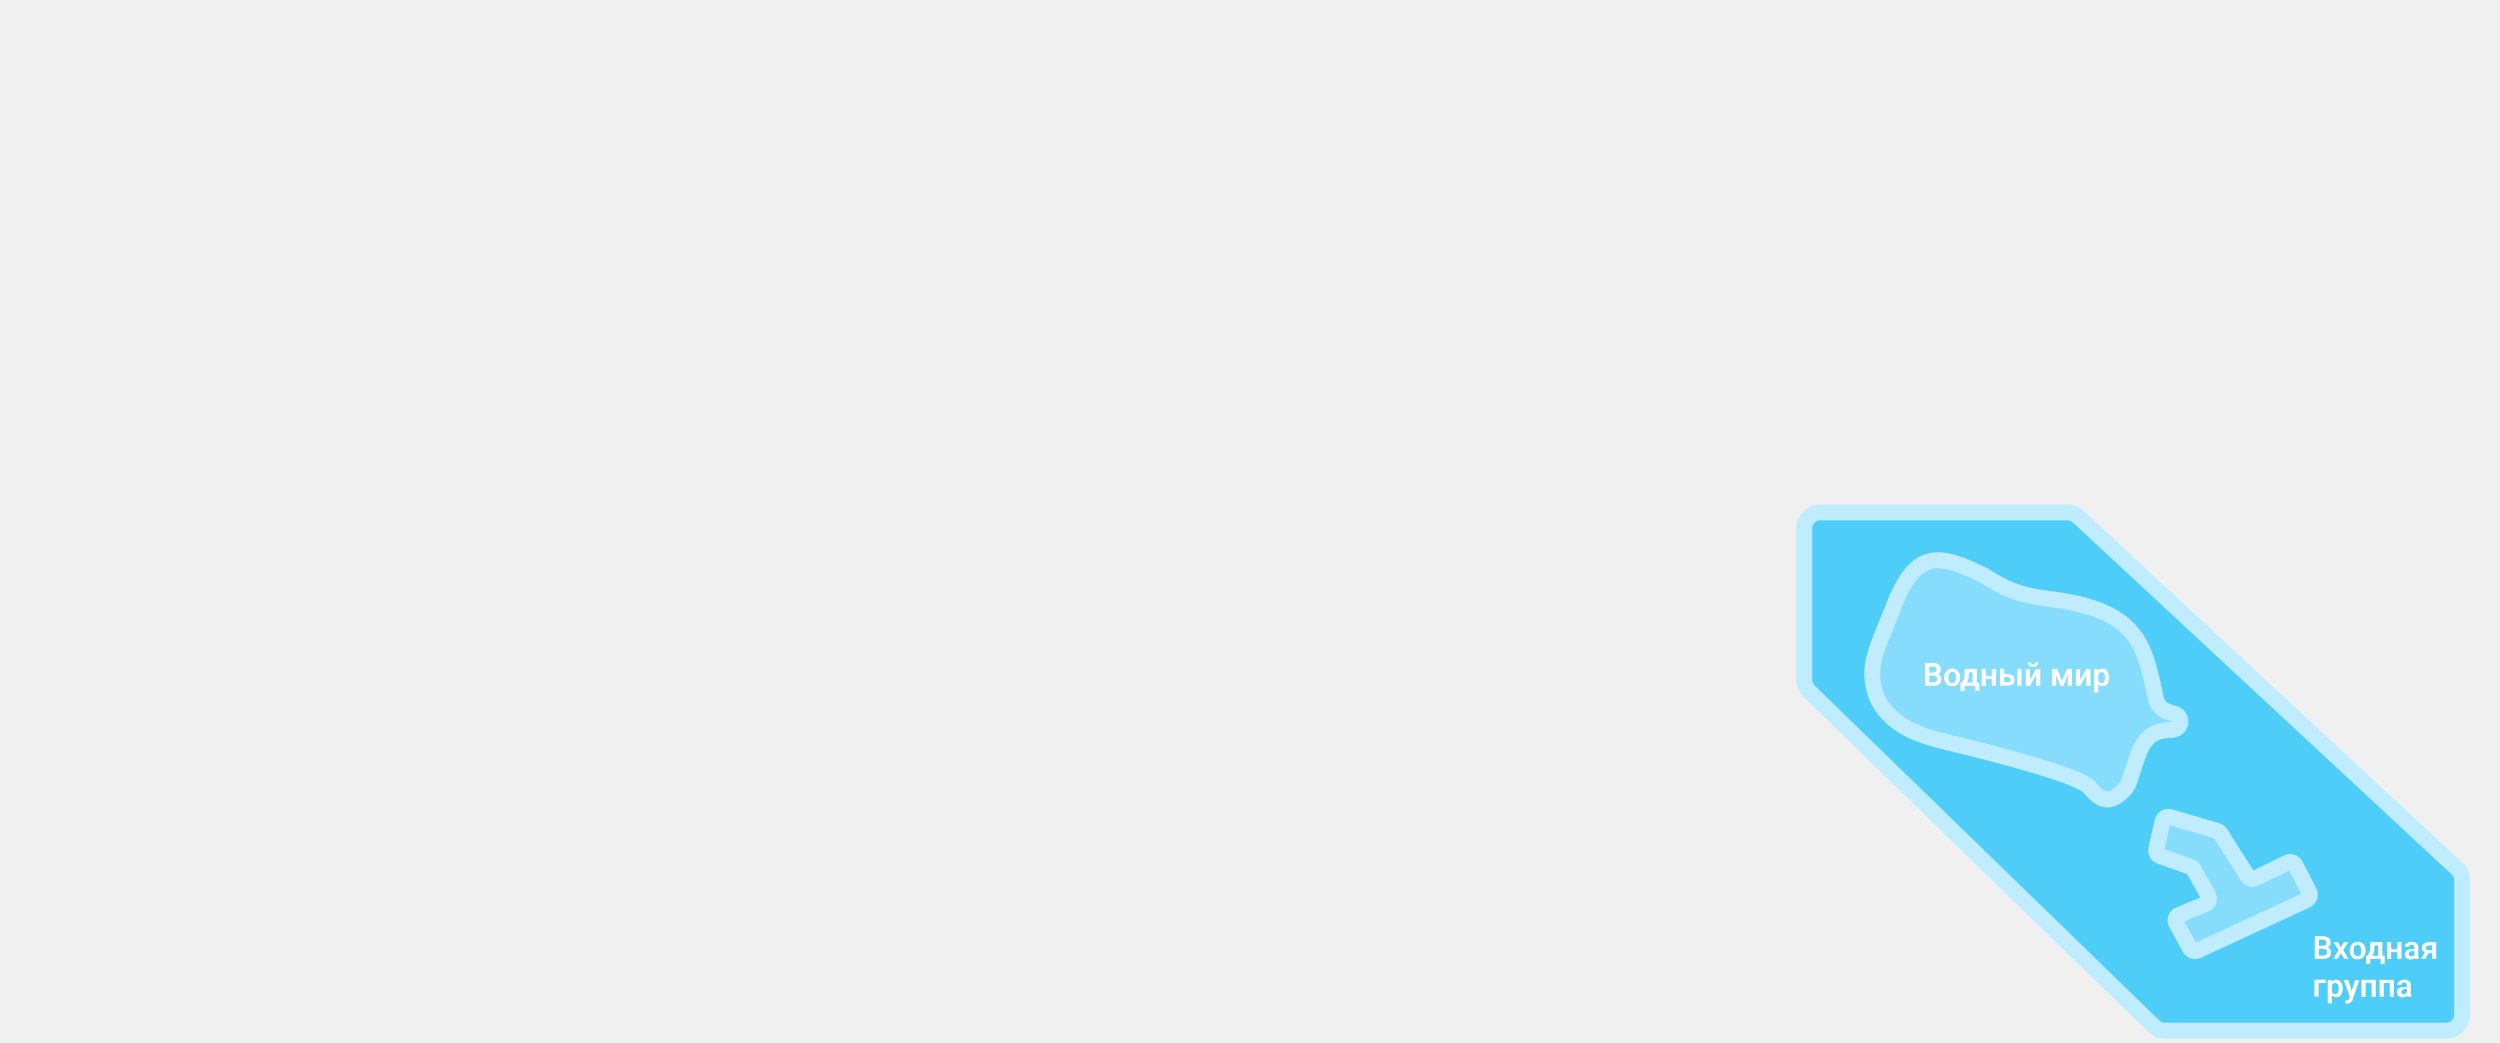
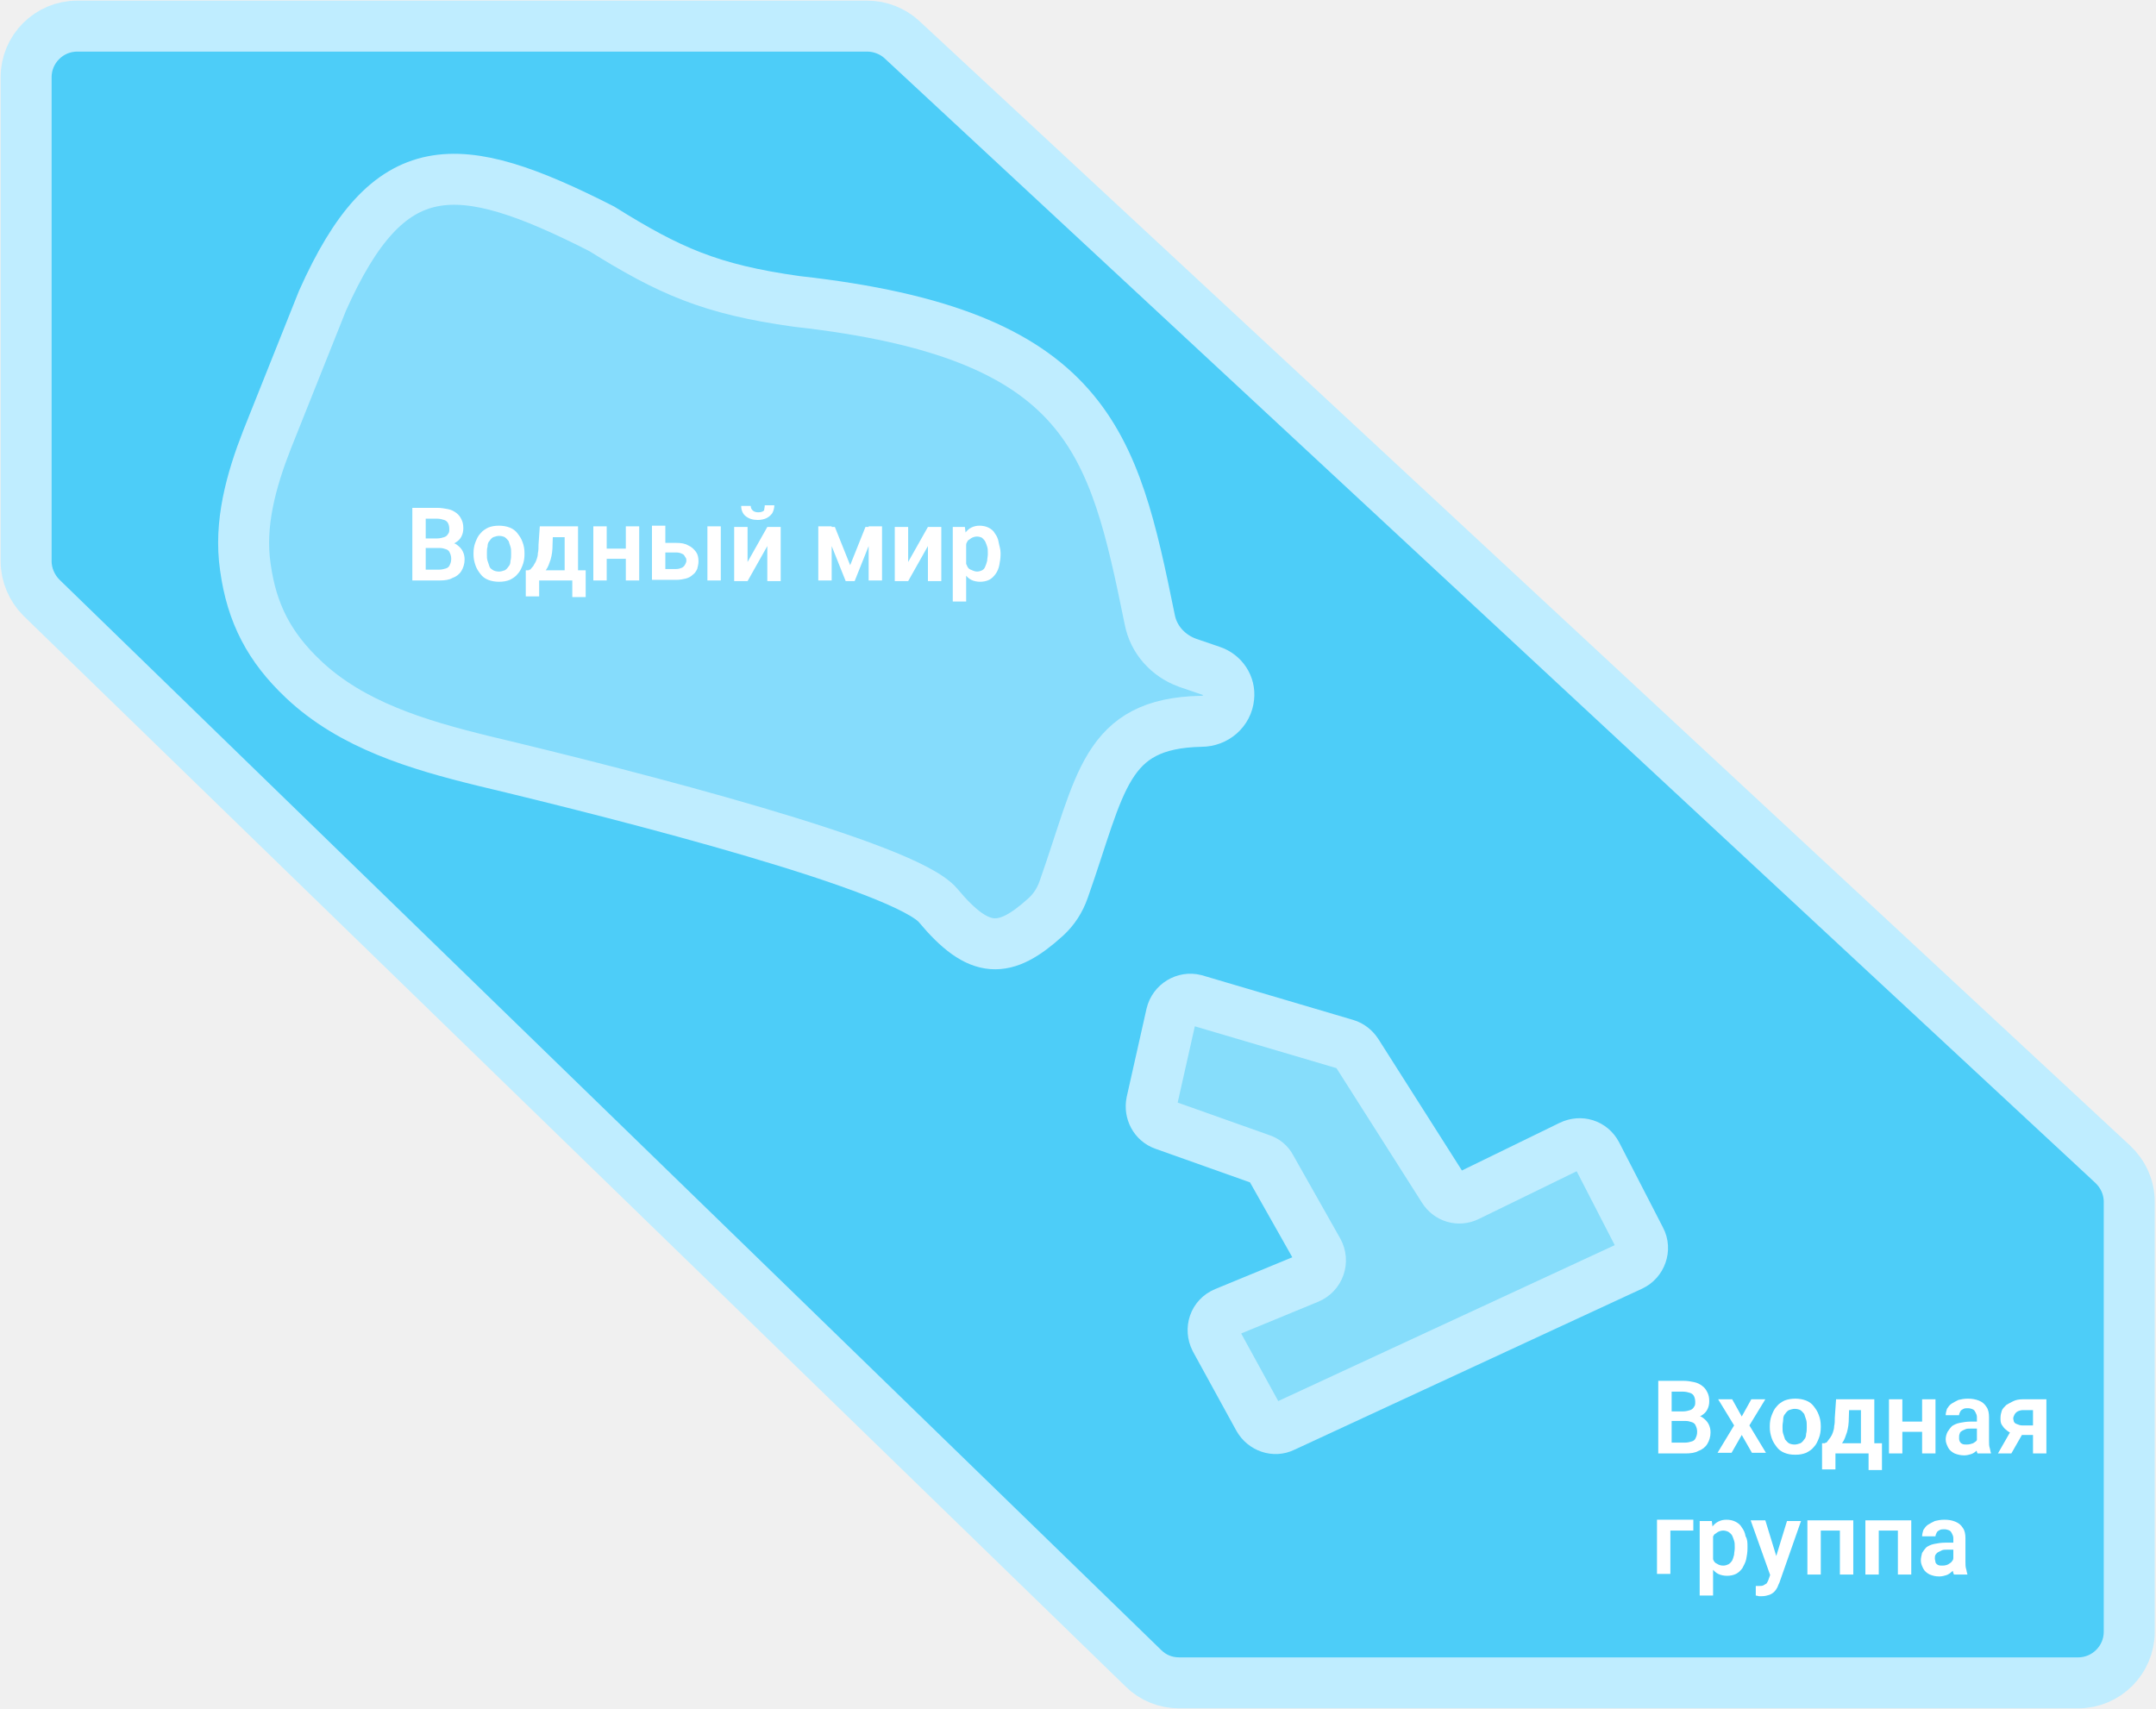
- <svg xmlns="http://www.w3.org/2000/svg" version="1.1" id="Слой_1" x="0px" y="0px" viewBox="0 0 1254 523" style="enable-background:new 0 0 1254 523;" xml:space="preserve">
+ <svg xmlns="http://www.w3.org/2000/svg" version="1.1" id="Слой_1" x="0px" y="0px" viewBox="0 0 338.3 268.2" style="enable-background:new 0 0 338.3 268.2;" xml:space="preserve">
  <style type="text/css">
	.st0{fill:#4DCDF8;stroke:#BFEDFF;stroke-width:8;}
	.st1{fill:#BFEDFF;fill-opacity:0.5;stroke:#BFEDFF;stroke-width:8;}
	.st2{fill:#FFFFFF;}
	.st3{fill:#86DDFB;stroke:#BFEDFF;stroke-width:8;}
</style>
  <g>
-     <path class="st0" d="M913,257h124c2,0,4,0.8,5.4,2.1l190,176.5c1.6,1.5,2.6,3.6,2.6,5.9V509c0,4.4-3.6,8-8,8h-141.1   c-2.1,0-4.1-0.8-5.6-2.3l-172.9-168c-1.5-1.5-2.4-3.6-2.4-5.7v-76C905,260.6,908.6,257,913,257z" />
-     <path class="st1" d="M951.5,300.1l-8.7,21.8c-2.5,6.4-4.4,13.2-3.4,20c1,7.3,3.8,12.6,9.1,17.6c7.6,7.2,18,10.3,28.2,12.8   c23.5,5.6,66.3,16.6,71.4,22.7c6.5,7.8,10.5,7.6,16.9,1.8c1.3-1.2,2.2-2.6,2.8-4.3c5.9-16.7,6.4-26.1,21.6-26.4   c2.2,0,4.1-1.6,4.3-3.8c0.2-1.8-0.9-3.5-2.7-4.1l-3.8-1.3c-3-1.1-5.3-3.6-5.9-6.8c-5.7-27.9-9.5-44.8-55.4-49.9   c-13.6-1.9-20-4.8-30.6-11.4C972.5,277.2,961.9,276.8,951.5,300.1z" />
-     <path class="st2" d="M969.9,338.9H967v-1.5h2.5c0.4,0,0.8-0.1,1.1-0.2s0.5-0.3,0.6-0.5c0.2-0.2,0.2-0.5,0.2-0.8   c0-0.4-0.1-0.7-0.2-0.9c-0.1-0.2-0.3-0.4-0.6-0.5s-0.7-0.2-1.1-0.2h-1.8v9.7h-2.1v-11.4h3.9c0.6,0,1.2,0.1,1.7,0.2s0.9,0.3,1.3,0.6   s0.6,0.6,0.8,1s0.3,0.8,0.3,1.4c0,0.5-0.1,0.9-0.3,1.3s-0.5,0.7-1,1c-0.4,0.2-1,0.4-1.7,0.4L969.9,338.9z M969.8,344h-3.4l0.9-1.7   h2.5c0.4,0,0.8-0.1,1.1-0.2s0.5-0.3,0.6-0.6c0.1-0.2,0.2-0.5,0.2-0.9s-0.1-0.7-0.2-0.9c-0.1-0.3-0.3-0.5-0.6-0.6s-0.6-0.2-1-0.2   h-2.2v-1.5h2.8l0.5,0.6c0.7,0,1.2,0.1,1.6,0.4c0.4,0.3,0.7,0.6,0.9,1s0.3,0.8,0.3,1.3c0,0.7-0.2,1.3-0.5,1.8s-0.8,0.9-1.4,1.1   C971.4,343.9,970.7,344,969.8,344z M975.2,339.9v-0.2c0-0.6,0.1-1.2,0.3-1.7s0.4-1,0.8-1.4c0.3-0.4,0.8-0.7,1.2-0.9   c0.5-0.2,1-0.3,1.7-0.3c0.6,0,1.2,0.1,1.7,0.3c0.5,0.2,0.9,0.5,1.2,0.9s0.6,0.8,0.8,1.4c0.2,0.5,0.3,1.1,0.3,1.7v0.2   c0,0.6-0.1,1.2-0.3,1.7s-0.4,1-0.8,1.4c-0.3,0.4-0.8,0.7-1.2,0.9c-0.5,0.2-1,0.3-1.7,0.3c-0.6,0-1.2-0.1-1.7-0.3   c-0.5-0.2-0.9-0.5-1.2-0.9s-0.6-0.8-0.8-1.4S975.2,340.5,975.2,339.9z M977.3,339.7v0.2c0,0.4,0,0.7,0.1,1s0.2,0.6,0.3,0.9   s0.3,0.4,0.6,0.6c0.2,0.1,0.5,0.2,0.9,0.2c0.3,0,0.6-0.1,0.9-0.2c0.2-0.1,0.4-0.3,0.6-0.6c0.2-0.2,0.3-0.5,0.3-0.9   c0.1-0.3,0.1-0.7,0.1-1v-0.2c0-0.4,0-0.7-0.1-1s-0.2-0.6-0.3-0.9c-0.2-0.2-0.3-0.4-0.6-0.6c-0.2-0.1-0.5-0.2-0.9-0.2   c-0.3,0-0.6,0.1-0.9,0.2c-0.2,0.1-0.4,0.3-0.6,0.6c-0.2,0.2-0.3,0.5-0.3,0.9C977.3,339,977.3,339.3,977.3,339.7z M985.6,335.5h2.1   l-0.1,2.9c0,0.9-0.1,1.6-0.3,2.3c-0.2,0.6-0.4,1.2-0.7,1.6s-0.6,0.8-1,1c-0.4,0.3-0.8,0.5-1.2,0.6h-0.5v-1.6h0.2   c0.2-0.3,0.5-0.5,0.6-0.8c0.2-0.3,0.3-0.5,0.4-0.8s0.2-0.6,0.2-1c0.1-0.4,0.1-0.8,0.1-1.3L985.6,335.5z M986.1,335.5h5.5v8.5h-2.1   v-6.8h-3.4V335.5z M983.4,342.4h9.4v4.2h-2.1V344h-5.2v2.5h-2.1L983.4,342.4z M999.8,339v1.6h-4.3V339H999.8z M996.1,335.5v8.5H994   v-8.5H996.1z M1001.2,335.5v8.5h-2.1v-8.5H1001.2z M1004.5,338.1h2.5c0.8,0,1.4,0.1,1.9,0.4c0.5,0.2,0.9,0.6,1.2,1s0.4,0.9,0.4,1.5   c0,0.4-0.1,0.8-0.2,1.2c-0.2,0.4-0.4,0.7-0.7,0.9c-0.3,0.3-0.7,0.5-1.1,0.6c-0.4,0.1-0.9,0.2-1.5,0.2h-3.8v-8.5h2.1v6.8h1.7   c0.4,0,0.6-0.1,0.9-0.2c0.2-0.1,0.4-0.3,0.5-0.5s0.2-0.4,0.2-0.6s0-0.4-0.2-0.6c-0.1-0.2-0.2-0.4-0.5-0.5c-0.2-0.1-0.5-0.2-0.9-0.2   h-2.5L1004.5,338.1L1004.5,338.1z M1014,335.5v8.5h-2.1v-8.5H1014z M1018.2,341.1l3.1-5.5h2.1v8.5h-2.1v-5.5l-3.1,5.5h-2.1v-8.5   h2.1V341.1z M1020.9,332.2h1.5c0,0.4-0.1,0.8-0.3,1.2c-0.2,0.3-0.5,0.6-0.9,0.8c-0.4,0.2-0.9,0.3-1.4,0.3c-0.8,0-1.4-0.2-1.9-0.6   s-0.7-1-0.7-1.6h1.5c0,0.3,0.1,0.5,0.3,0.7s0.5,0.3,0.9,0.3s0.7-0.1,0.9-0.3C1020.8,332.8,1020.9,332.5,1020.9,332.2z    M1034.3,341.6l2.4-6h1.7l-3.4,8.5h-1.4l-3.4-8.5h1.7L1034.3,341.6z M1031.4,335.5v8.5h-2.1v-8.5H1031.4z M1037.2,344v-8.5h2.1v8.5   H1037.2z M1043.4,341.1l3.1-5.5h2.1v8.5h-2.1v-5.5l-3.1,5.5h-2.1v-8.5h2.1V341.1z M1052.5,337.2v10.1h-2.1v-11.7h1.9L1052.5,337.2z    M1057.9,339.7v0.2c0,0.6-0.1,1.2-0.2,1.7s-0.3,1-0.6,1.4c-0.3,0.4-0.6,0.7-1,0.9c-0.4,0.2-0.9,0.3-1.4,0.3s-1-0.1-1.4-0.3   c-0.4-0.2-0.7-0.5-1-0.9s-0.5-0.8-0.6-1.3c-0.2-0.5-0.3-1-0.4-1.6v-0.5c0.1-0.6,0.2-1.2,0.4-1.7c0.2-0.5,0.4-1,0.6-1.3   c0.3-0.4,0.6-0.7,1-0.9s0.8-0.3,1.3-0.3s1,0.1,1.4,0.3c0.4,0.2,0.8,0.5,1,0.9c0.3,0.4,0.5,0.8,0.6,1.4S1057.9,339,1057.9,339.7z    M1055.9,339.9v-0.2c0-0.4,0-0.7-0.1-1s-0.2-0.6-0.3-0.8c-0.1-0.2-0.3-0.4-0.5-0.6c-0.2-0.1-0.5-0.2-0.8-0.2s-0.6,0.1-0.8,0.2   c-0.2,0.1-0.4,0.3-0.6,0.4c-0.1,0.2-0.3,0.4-0.3,0.7c-0.1,0.3-0.1,0.5-0.2,0.9v1.3c0.1,0.4,0.1,0.7,0.3,1c0.1,0.3,0.3,0.6,0.6,0.7   s0.6,0.3,1,0.3c0.3,0,0.6-0.1,0.8-0.2c0.2-0.1,0.4-0.3,0.5-0.6c0.1-0.2,0.2-0.5,0.3-0.9C1055.8,340.6,1055.9,340.2,1055.9,339.9z" />
-     <path class="st3" d="M1084.7,412.1l-3.1,13.8c-0.3,1.5,0.5,3,1.9,3.5l15.2,5.4c0.7,0.2,1.3,0.7,1.6,1.3l7.4,13.1   c0.9,1.6,0.2,3.6-1.5,4.3l-13.1,5.4c-1.7,0.7-2.3,2.6-1.5,4.2l6.8,12.4c0.8,1.4,2.5,2,3.9,1.3l54.6-25.3c1.5-0.7,2.2-2.6,1.4-4.1   l-6.9-13.4c-0.8-1.5-2.5-2-4-1.3l-16.2,7.9c-1.4,0.7-3,0.2-3.8-1.1l-13.6-21.4c-0.4-0.6-1-1.1-1.7-1.3l-23.7-7   C1086.8,409.4,1085.1,410.4,1084.7,412.1z" />
-     <path class="st2" d="M1165.4,475.9h-2.9v-1.5h2.5c0.4,0,0.8-0.1,1.1-0.2c0.3-0.1,0.5-0.3,0.6-0.5c0.2-0.2,0.2-0.5,0.2-0.8   c0-0.4-0.1-0.7-0.2-0.9c-0.1-0.2-0.3-0.4-0.6-0.5c-0.3-0.1-0.7-0.2-1.1-0.2h-1.8v9.7h-2.1v-11.4h3.9c0.7,0,1.2,0.1,1.7,0.2   s0.9,0.3,1.3,0.6c0.4,0.3,0.6,0.6,0.8,1c0.2,0.4,0.3,0.8,0.3,1.4c0,0.5-0.1,0.9-0.3,1.3c-0.2,0.4-0.5,0.7-1,1   c-0.4,0.2-1,0.4-1.7,0.4L1165.4,475.9z M1165.3,481h-3.4l0.9-1.7h2.5c0.4,0,0.8-0.1,1.1-0.2c0.3-0.1,0.5-0.3,0.6-0.6   c0.1-0.2,0.2-0.5,0.2-0.9s-0.1-0.7-0.2-0.9c-0.1-0.3-0.3-0.5-0.6-0.6c-0.3-0.1-0.6-0.2-1-0.2h-2.2v-1.5h2.8l0.5,0.6   c0.7,0,1.2,0.1,1.6,0.4s0.7,0.6,0.9,1c0.2,0.4,0.3,0.8,0.3,1.3c0,0.7-0.2,1.3-0.5,1.8s-0.8,0.9-1.4,1.1   C1166.9,480.9,1166.2,481,1165.3,481z M1172.7,472.5l1.5,2.7l1.5-2.7h2.2l-2.5,4.1l2.6,4.3h-2.2l-1.6-2.8l-1.6,2.8h-2.2l2.6-4.3   l-2.5-4.1H1172.7z M1178.6,476.9v-0.2c0-0.6,0.1-1.2,0.3-1.7c0.2-0.5,0.4-1,0.8-1.4c0.3-0.4,0.8-0.7,1.2-0.9   c0.5-0.2,1.1-0.3,1.7-0.3s1.2,0.1,1.7,0.3c0.5,0.2,0.9,0.5,1.2,0.9c0.3,0.4,0.6,0.8,0.8,1.4c0.2,0.5,0.3,1.1,0.3,1.7v0.2   c0,0.6-0.1,1.2-0.3,1.7c-0.2,0.5-0.4,1-0.8,1.4c-0.3,0.4-0.8,0.7-1.2,0.9c-0.5,0.2-1,0.3-1.7,0.3s-1.2-0.1-1.7-0.3   c-0.5-0.2-0.9-0.5-1.2-0.9c-0.3-0.4-0.6-0.8-0.8-1.4S1178.6,477.5,1178.6,476.9z M1180.6,476.7v0.2c0,0.4,0,0.7,0.1,1   s0.2,0.6,0.3,0.9c0.2,0.2,0.3,0.4,0.6,0.6c0.2,0.1,0.5,0.2,0.9,0.2c0.3,0,0.6-0.1,0.9-0.2c0.2-0.1,0.4-0.3,0.6-0.6   c0.2-0.2,0.3-0.5,0.3-0.9c0.1-0.3,0.1-0.7,0.1-1v-0.2c0-0.4,0-0.7-0.1-1s-0.2-0.6-0.3-0.9c-0.2-0.2-0.3-0.4-0.6-0.6   c-0.2-0.1-0.5-0.2-0.9-0.2c-0.3,0-0.6,0.1-0.9,0.2c-0.2,0.1-0.4,0.3-0.6,0.6c-0.2,0.2-0.3,0.5-0.3,0.9   C1180.7,476,1180.6,476.3,1180.6,476.7z M1189,472.5h2.1l-0.1,2.9c0,0.9-0.1,1.6-0.3,2.3c-0.2,0.6-0.4,1.2-0.7,1.6   c-0.3,0.4-0.6,0.8-1,1c-0.4,0.3-0.8,0.5-1.2,0.6h-0.5v-1.6h0.2c0.2-0.3,0.4-0.5,0.6-0.8s0.3-0.5,0.4-0.8s0.2-0.6,0.2-1   c0.1-0.4,0.1-0.8,0.1-1.3L1189,472.5z M1189.5,472.5h5.5v8.5h-2.1v-6.8h-3.4V472.5z M1186.8,479.4h9.4v4.2h-2.1V481h-5.2v2.5h-2.1   L1186.8,479.4L1186.8,479.4z M1203.1,476v1.6h-4.3V476H1203.1z M1199.4,472.5v8.5h-2.1v-8.5H1199.4z M1204.6,472.5v8.5h-2.1v-8.5   H1204.6z M1211.1,479.2v-3.9c0-0.3-0.1-0.5-0.2-0.7s-0.2-0.4-0.4-0.5c-0.2-0.1-0.5-0.2-0.8-0.2s-0.5,0-0.7,0.1s-0.4,0.2-0.5,0.4   c-0.1,0.2-0.2,0.4-0.2,0.6h-2.1c0-0.3,0.1-0.7,0.2-1c0.2-0.3,0.4-0.6,0.7-0.8c0.3-0.2,0.7-0.4,1.1-0.6c0.4-0.1,0.9-0.2,1.5-0.2   s1.2,0.1,1.7,0.3c0.5,0.2,0.9,0.5,1.2,1c0.3,0.4,0.4,1,0.4,1.6v3.7c0,0.4,0,0.8,0.1,1.1c0.1,0.3,0.1,0.6,0.2,0.8v0.1h-2.1   c-0.1-0.2-0.2-0.5-0.2-0.8C1211.1,479.9,1211.1,479.5,1211.1,479.2z M1211.4,475.9v1.2h-1.3c-0.3,0-0.6,0-0.8,0.1   c-0.2,0.1-0.5,0.2-0.6,0.3c-0.2,0.1-0.3,0.3-0.3,0.4c-0.1,0.2-0.1,0.4-0.1,0.6s0,0.4,0.1,0.6s0.2,0.3,0.4,0.4   c0.2,0.1,0.4,0.1,0.7,0.1c0.4,0,0.7-0.1,1-0.2c0.3-0.2,0.5-0.3,0.6-0.5c0.2-0.2,0.2-0.4,0.2-0.6l0.6,0.9c-0.1,0.2-0.2,0.4-0.3,0.7   c-0.2,0.2-0.3,0.5-0.6,0.7c-0.2,0.2-0.5,0.4-0.8,0.5s-0.7,0.2-1.1,0.2c-0.5,0-1-0.1-1.5-0.3c-0.4-0.2-0.8-0.5-1-0.9   s-0.4-0.8-0.4-1.3c0-0.4,0.1-0.8,0.3-1.2c0.2-0.3,0.4-0.6,0.7-0.9c0.3-0.2,0.7-0.4,1.2-0.5s1.1-0.2,1.7-0.2h1.3V475.9z    M1216.8,476.8h2.1l-2.4,4.2h-2.1L1216.8,476.8z M1218.3,472.5h3.7v8.5h-2.1v-6.8h-1.6c-0.3,0-0.6,0.1-0.8,0.2   c-0.2,0.1-0.4,0.3-0.5,0.5s-0.2,0.4-0.2,0.6s0.1,0.4,0.1,0.5c0.1,0.2,0.2,0.3,0.5,0.4c0.2,0.1,0.5,0.2,0.8,0.2h2.4v1.5h-2.4   c-0.5,0-1-0.1-1.4-0.2s-0.8-0.3-1.1-0.6c-0.3-0.2-0.5-0.5-0.7-0.8s-0.2-0.7-0.2-1.1s0.1-0.8,0.2-1.1s0.4-0.6,0.7-0.9   c0.3-0.2,0.7-0.4,1.1-0.6C1217.2,472.6,1217.7,472.5,1218.3,472.5z M1166.6,491.5v1.6h-3.6v6.8h-2.1v-8.5h5.7V491.5z M1169.7,493.2   v10.1h-2.1v-11.7h1.9L1169.7,493.2z M1175.1,495.7v0.2c0,0.6-0.1,1.2-0.2,1.7s-0.4,1-0.6,1.4c-0.3,0.4-0.6,0.7-1,0.9   c-0.4,0.2-0.9,0.3-1.4,0.3s-1-0.1-1.4-0.3c-0.4-0.2-0.7-0.5-1-0.9s-0.5-0.8-0.6-1.3c-0.2-0.5-0.3-1-0.3-1.6v-0.5   c0.1-0.6,0.2-1.2,0.3-1.7c0.2-0.5,0.4-1,0.6-1.3c0.3-0.4,0.6-0.7,1-0.9c0.4-0.2,0.8-0.3,1.3-0.3s1,0.1,1.4,0.3s0.8,0.5,1,0.9   c0.3,0.4,0.5,0.8,0.6,1.4C1175.1,494.5,1175.1,495,1175.1,495.7z M1173.1,495.9v-0.2c0-0.4,0-0.7-0.1-1s-0.2-0.6-0.3-0.8   c-0.1-0.2-0.3-0.4-0.6-0.6c-0.2-0.1-0.5-0.2-0.8-0.2s-0.6,0.1-0.8,0.2c-0.2,0.1-0.4,0.3-0.6,0.4c-0.1,0.2-0.3,0.4-0.3,0.7   c-0.1,0.3-0.1,0.5-0.2,0.9v1.3c0,0.4,0.1,0.7,0.3,1c0.1,0.3,0.3,0.6,0.6,0.7c0.3,0.2,0.6,0.3,1,0.3c0.3,0,0.6-0.1,0.8-0.2   c0.2-0.1,0.4-0.3,0.6-0.6c0.1-0.2,0.2-0.5,0.3-0.9C1173,496.6,1173.1,496.2,1173.1,495.9z M1179,499.1l2.3-7.5h2.2l-3.4,9.7   c-0.1,0.2-0.2,0.4-0.3,0.7c-0.1,0.2-0.3,0.5-0.5,0.7s-0.5,0.4-0.8,0.5s-0.7,0.2-1.1,0.2c-0.2,0-0.3,0-0.5,0c-0.1,0-0.3-0.1-0.5-0.1   v-1.5c0.1,0,0.1,0,0.2,0s0.1,0,0.2,0c0.3,0,0.6,0,0.8-0.1c0.2-0.1,0.3-0.2,0.5-0.3c0.1-0.2,0.2-0.3,0.3-0.6L1179,499.1z    M1177.9,491.5l1.9,6.2l0.3,2.2l-1.4,0.3l-3.1-8.7H1177.9z M1190.2,491.5v1.6h-4.1v-1.6H1190.2z M1186.6,491.5v8.5h-2.1v-8.5   H1186.6z M1191.7,491.5v8.5h-2.1v-8.5H1191.7z M1199.3,491.5v1.6h-4.1v-1.6H1199.3z M1195.7,491.5v8.5h-2.1v-8.5H1195.7z    M1200.8,491.5v8.5h-2.1v-8.5H1200.8z M1207.4,498.2v-3.9c0-0.3-0.1-0.5-0.2-0.7s-0.2-0.4-0.4-0.5c-0.2-0.1-0.5-0.2-0.8-0.2   s-0.5,0-0.7,0.1s-0.4,0.2-0.5,0.4c-0.1,0.2-0.2,0.4-0.2,0.6h-2.1c0-0.3,0.1-0.7,0.2-1c0.2-0.3,0.4-0.6,0.7-0.8   c0.3-0.2,0.7-0.4,1.1-0.6c0.4-0.1,0.9-0.2,1.5-0.2c0.7,0,1.2,0.1,1.7,0.3c0.5,0.2,0.9,0.5,1.2,1c0.3,0.4,0.4,1,0.4,1.6v3.7   c0,0.4,0,0.8,0.1,1.1c0.1,0.3,0.1,0.6,0.2,0.8v0.1h-2.1c-0.1-0.2-0.2-0.5-0.2-0.8C1207.4,498.9,1207.4,498.5,1207.4,498.2z    M1207.7,494.9v1.2h-1.3c-0.3,0-0.6,0-0.8,0.1c-0.2,0.1-0.4,0.2-0.6,0.3c-0.2,0.1-0.3,0.3-0.4,0.4c-0.1,0.2-0.1,0.4-0.1,0.6   s0.1,0.4,0.1,0.6c0.1,0.2,0.2,0.3,0.4,0.4c0.2,0.1,0.4,0.1,0.7,0.1c0.4,0,0.7-0.1,0.9-0.2c0.3-0.2,0.5-0.3,0.6-0.5   c0.2-0.2,0.2-0.4,0.2-0.6l0.6,0.9c-0.1,0.2-0.2,0.4-0.3,0.7c-0.1,0.2-0.3,0.5-0.6,0.7c-0.2,0.2-0.5,0.4-0.8,0.5s-0.7,0.2-1.1,0.2   c-0.6,0-1-0.1-1.5-0.3c-0.4-0.2-0.8-0.5-1-0.9s-0.4-0.8-0.4-1.3c0-0.4,0.1-0.8,0.2-1.2c0.2-0.3,0.4-0.6,0.7-0.9   c0.3-0.2,0.7-0.4,1.2-0.5s1.1-0.2,1.7-0.2h1.6V494.9z" />
+     <path class="st0" d="M12.1,4.1h124c2,0,4,0.8,5.4,2.1l190,176.5c1.6,1.5,2.6,3.6,2.6,5.9v67.5c0,4.4-3.6,8-8,8H185   c-2.1,0-4.1-0.8-5.6-2.3L6.5,93.8c-1.5-1.5-2.4-3.6-2.4-5.7v-76C4.1,7.7,7.7,4.1,12.1,4.1z" />
+     <path class="st1" d="M50.6,47.2L41.9,69c-2.5,6.4-4.4,13.2-3.4,20c1,7.3,3.8,12.6,9.1,17.6c7.6,7.2,18,10.3,28.2,12.8   c23.5,5.6,66.3,16.6,71.4,22.7c6.5,7.8,10.5,7.6,16.9,1.8c1.3-1.2,2.2-2.6,2.8-4.3c5.9-16.7,6.4-26.1,21.6-26.4   c2.2,0,4.1-1.6,4.3-3.8c0.2-1.8-0.9-3.5-2.7-4.1l-3.8-1.3c-3-1.1-5.3-3.6-5.9-6.8c-5.7-27.9-9.5-44.8-55.4-49.9   c-13.6-1.9-20-4.8-30.6-11.4C71.6,24.3,61,23.9,50.6,47.2z" />
+     <path class="st2" d="M69,86h-2.9v-1.5h2.5c0.4,0,0.8-0.1,1.1-0.2s0.5-0.3,0.6-0.5c0.2-0.2,0.2-0.5,0.2-0.8c0-0.4-0.1-0.7-0.2-0.9   c-0.1-0.2-0.3-0.4-0.6-0.5s-0.7-0.2-1.1-0.2h-1.8v9.7h-2.1V79.7h3.9c0.6,0,1.2,0.1,1.7,0.2s0.9,0.3,1.3,0.6s0.6,0.6,0.8,1   s0.3,0.8,0.3,1.4c0,0.5-0.1,0.9-0.3,1.3s-0.5,0.7-1,1c-0.4,0.2-1,0.4-1.7,0.4L69,86z M68.9,91.1h-3.4l0.9-1.7h2.5   c0.4,0,0.8-0.1,1.1-0.2s0.5-0.3,0.6-0.6c0.1-0.2,0.2-0.5,0.2-0.9s-0.1-0.7-0.2-0.9c-0.1-0.3-0.3-0.5-0.6-0.6S69.4,86,69,86h-2.2   v-1.5h2.8l0.5,0.6c0.7,0,1.2,0.1,1.6,0.4c0.4,0.3,0.7,0.6,0.9,1s0.3,0.8,0.3,1.3c0,0.7-0.2,1.3-0.5,1.8s-0.8,0.9-1.4,1.1   C70.5,91,69.8,91.1,68.9,91.1z M74.3,87v-0.2c0-0.6,0.1-1.2,0.3-1.7s0.4-1,0.8-1.4c0.3-0.4,0.8-0.7,1.2-0.9c0.5-0.2,1-0.3,1.7-0.3   c0.6,0,1.2,0.1,1.7,0.3c0.5,0.2,0.9,0.5,1.2,0.9s0.6,0.8,0.8,1.4c0.2,0.5,0.3,1.1,0.3,1.7V87c0,0.6-0.1,1.2-0.3,1.7s-0.4,1-0.8,1.4   c-0.3,0.4-0.8,0.7-1.2,0.9c-0.5,0.2-1,0.3-1.7,0.3c-0.6,0-1.2-0.1-1.7-0.3c-0.5-0.2-0.9-0.5-1.2-0.9s-0.6-0.8-0.8-1.4   S74.3,87.6,74.3,87z M76.4,86.8V87c0,0.4,0,0.7,0.1,1s0.2,0.6,0.3,0.9s0.3,0.4,0.6,0.6c0.2,0.1,0.5,0.2,0.9,0.2   c0.3,0,0.6-0.1,0.9-0.2c0.2-0.1,0.4-0.3,0.6-0.6c0.2-0.2,0.3-0.5,0.3-0.9c0.1-0.3,0.1-0.7,0.1-1v-0.2c0-0.4,0-0.7-0.1-1   s-0.2-0.6-0.3-0.9c-0.2-0.2-0.3-0.4-0.6-0.6c-0.2-0.1-0.5-0.2-0.9-0.2c-0.3,0-0.6,0.1-0.9,0.2c-0.2,0.1-0.4,0.3-0.6,0.6   c-0.2,0.2-0.3,0.5-0.3,0.9C76.4,86.1,76.4,86.4,76.4,86.8z M84.7,82.6h2.1l-0.1,2.9c0,0.9-0.1,1.6-0.3,2.3   c-0.2,0.6-0.4,1.2-0.7,1.6s-0.6,0.8-1,1c-0.4,0.3-0.8,0.5-1.2,0.6H83v-1.6h0.2c0.2-0.3,0.5-0.5,0.6-0.8c0.2-0.3,0.3-0.5,0.4-0.8   s0.2-0.6,0.2-1c0.1-0.4,0.1-0.8,0.1-1.3L84.7,82.6z M85.2,82.6h5.5v8.5h-2.1v-6.8h-3.4V82.6z M82.5,89.5h9.4v4.2h-2.1v-2.6h-5.2   v2.5h-2.1L82.5,89.5z M98.9,86.1v1.6h-4.3v-1.6H98.9z M95.2,82.6v8.5h-2.1v-8.5H95.2z M100.3,82.6v8.5h-2.1v-8.5H100.3z    M103.6,85.2h2.5c0.8,0,1.4,0.1,1.9,0.4c0.5,0.2,0.9,0.6,1.2,1s0.4,0.9,0.4,1.5c0,0.4-0.1,0.8-0.2,1.2c-0.2,0.4-0.4,0.7-0.7,0.9   c-0.3,0.3-0.7,0.5-1.1,0.6c-0.4,0.1-0.9,0.2-1.5,0.2h-3.8v-8.5h2.1v6.8h1.7c0.4,0,0.6-0.1,0.9-0.2c0.2-0.1,0.4-0.3,0.5-0.5   s0.2-0.4,0.2-0.6s0-0.4-0.2-0.6c-0.1-0.2-0.2-0.4-0.5-0.5c-0.2-0.1-0.5-0.2-0.9-0.2h-2.5L103.6,85.2L103.6,85.2z M113.1,82.6v8.5   H111v-8.5H113.1z M117.3,88.2l3.1-5.5h2.1v8.5h-2.1v-5.5l-3.1,5.5h-2.1v-8.5h2.1V88.2z M120,79.3h1.5c0,0.4-0.1,0.8-0.3,1.2   c-0.2,0.3-0.5,0.6-0.9,0.8c-0.4,0.2-0.9,0.3-1.4,0.3c-0.8,0-1.4-0.2-1.9-0.6s-0.7-1-0.7-1.6h1.5c0,0.3,0.1,0.5,0.3,0.7   s0.5,0.3,0.9,0.3s0.7-0.1,0.9-0.3C119.9,79.9,120,79.6,120,79.3z M133.4,88.7l2.4-6h1.7l-3.4,8.5h-1.4l-3.4-8.5h1.7L133.4,88.7z    M130.5,82.6v8.5h-2.1v-8.5H130.5z M136.3,91.1v-8.5h2.1v8.5H136.3z M142.5,88.2l3.1-5.5h2.1v8.5h-2.1v-5.5l-3.1,5.5h-2.1v-8.5h2.1   V88.2z M151.6,84.3v10.1h-2.1V82.7h1.9L151.6,84.3z M157,86.8V87c0,0.6-0.1,1.2-0.2,1.7s-0.3,1-0.6,1.4c-0.3,0.4-0.6,0.7-1,0.9   c-0.4,0.2-0.9,0.3-1.4,0.3s-1-0.1-1.4-0.3c-0.4-0.2-0.7-0.5-1-0.9s-0.5-0.8-0.6-1.3c-0.2-0.5-0.3-1-0.4-1.6v-0.5   c0.1-0.6,0.2-1.2,0.4-1.7c0.2-0.5,0.4-1,0.6-1.3c0.3-0.4,0.6-0.7,1-0.9s0.8-0.3,1.3-0.3s1,0.1,1.4,0.3c0.4,0.2,0.8,0.5,1,0.9   c0.3,0.4,0.5,0.8,0.6,1.4S157,86.1,157,86.8z M155,87v-0.2c0-0.4,0-0.7-0.1-1s-0.2-0.6-0.3-0.8c-0.1-0.2-0.3-0.4-0.5-0.6   c-0.2-0.1-0.5-0.2-0.8-0.2s-0.6,0.1-0.8,0.2c-0.2,0.1-0.4,0.3-0.6,0.4c-0.1,0.2-0.3,0.4-0.3,0.7c-0.1,0.3-0.1,0.5-0.2,0.9v1.3   c0.1,0.4,0.1,0.7,0.3,1c0.1,0.3,0.3,0.6,0.6,0.7s0.6,0.3,1,0.3c0.3,0,0.6-0.1,0.8-0.2c0.2-0.1,0.4-0.3,0.5-0.6   c0.1-0.2,0.2-0.5,0.3-0.9C154.9,87.7,155,87.3,155,87z" />
+     <path class="st3" d="M183.8,159.2l-3.1,13.8c-0.3,1.5,0.5,3,1.9,3.5l15.2,5.4c0.7,0.2,1.3,0.7,1.6,1.3l7.4,13.1   c0.9,1.6,0.2,3.6-1.5,4.3l-13.1,5.4c-1.7,0.7-2.3,2.6-1.5,4.2l6.8,12.4c0.8,1.4,2.5,2,3.9,1.3l54.6-25.3c1.5-0.7,2.2-2.6,1.4-4.1   l-6.9-13.4c-0.8-1.5-2.5-2-4-1.3l-16.2,7.9c-1.4,0.7-3,0.2-3.8-1.1l-13.6-21.4c-0.4-0.6-1-1.1-1.7-1.3l-23.7-7   C185.9,156.5,184.2,157.5,183.8,159.2z" />
+     <path class="st2" d="M264.5,223h-2.9v-1.5h2.5c0.4,0,0.8-0.1,1.1-0.2c0.3-0.1,0.5-0.3,0.6-0.5c0.2-0.2,0.2-0.5,0.2-0.8   c0-0.4-0.1-0.7-0.2-0.9c-0.1-0.2-0.3-0.4-0.6-0.5c-0.3-0.1-0.7-0.2-1.1-0.2h-1.8v9.7h-2.1v-11.4h3.9c0.7,0,1.2,0.1,1.7,0.2   s0.9,0.3,1.3,0.6c0.4,0.3,0.6,0.6,0.8,1c0.2,0.4,0.3,0.8,0.3,1.4c0,0.5-0.1,0.9-0.3,1.3c-0.2,0.4-0.5,0.7-1,1   c-0.4,0.2-1,0.4-1.7,0.4L264.5,223z M264.4,228.1H261l0.9-1.7h2.5c0.4,0,0.8-0.1,1.1-0.2c0.3-0.1,0.5-0.3,0.6-0.6   c0.1-0.2,0.2-0.5,0.2-0.9s-0.1-0.7-0.2-0.9c-0.1-0.3-0.3-0.5-0.6-0.6c-0.3-0.1-0.6-0.2-1-0.2h-2.2v-1.5h2.8l0.5,0.6   c0.7,0,1.2,0.1,1.6,0.4s0.7,0.6,0.9,1c0.2,0.4,0.3,0.8,0.3,1.3c0,0.7-0.2,1.3-0.5,1.8s-0.8,0.9-1.4,1.1   C266,228,265.3,228.1,264.4,228.1z M271.8,219.6l1.5,2.7l1.5-2.7h2.2l-2.5,4.1l2.6,4.3h-2.2l-1.6-2.8l-1.6,2.8h-2.2l2.6-4.3   l-2.5-4.1H271.8z M277.7,224v-0.2c0-0.6,0.1-1.2,0.3-1.7c0.2-0.5,0.4-1,0.8-1.4c0.3-0.4,0.8-0.7,1.2-0.9c0.5-0.2,1.1-0.3,1.7-0.3   s1.2,0.1,1.7,0.3c0.5,0.2,0.9,0.5,1.2,0.9c0.3,0.4,0.6,0.8,0.8,1.4c0.2,0.5,0.3,1.1,0.3,1.7v0.2c0,0.6-0.1,1.2-0.3,1.7   c-0.2,0.5-0.4,1-0.8,1.4c-0.3,0.4-0.8,0.7-1.2,0.9c-0.5,0.2-1,0.3-1.7,0.3s-1.2-0.1-1.7-0.3c-0.5-0.2-0.9-0.5-1.2-0.9   c-0.3-0.4-0.6-0.8-0.8-1.4S277.7,224.6,277.7,224z M279.7,223.8v0.2c0,0.4,0,0.7,0.1,1s0.2,0.6,0.3,0.9c0.2,0.2,0.3,0.4,0.6,0.6   c0.2,0.1,0.5,0.2,0.9,0.2c0.3,0,0.6-0.1,0.9-0.2c0.2-0.1,0.4-0.3,0.6-0.6c0.2-0.2,0.3-0.5,0.3-0.9c0.1-0.3,0.1-0.7,0.1-1v-0.2   c0-0.4,0-0.7-0.1-1s-0.2-0.6-0.3-0.9c-0.2-0.2-0.3-0.4-0.6-0.6c-0.2-0.1-0.5-0.2-0.9-0.2c-0.3,0-0.6,0.1-0.9,0.2   c-0.2,0.1-0.4,0.3-0.6,0.6c-0.2,0.2-0.3,0.5-0.3,0.9C279.8,223.1,279.7,223.4,279.7,223.8z M288.1,219.6h2.1l-0.1,2.9   c0,0.9-0.1,1.6-0.3,2.3c-0.2,0.6-0.4,1.2-0.7,1.6c-0.3,0.4-0.6,0.8-1,1c-0.4,0.3-0.8,0.5-1.2,0.6h-0.5v-1.6h0.2   c0.2-0.3,0.4-0.5,0.6-0.8s0.3-0.5,0.4-0.8s0.2-0.6,0.2-1c0.1-0.4,0.1-0.8,0.1-1.3L288.1,219.6z M288.6,219.6h5.5v8.5H292v-6.8h-3.4   V219.6z M285.9,226.5h9.4v4.2h-2.1v-2.6H288v2.5h-2.1L285.9,226.5L285.9,226.5z M302.2,223.1v1.6h-4.3v-1.6H302.2z M298.5,219.6   v8.5h-2.1v-8.5H298.5z M303.7,219.6v8.5h-2.1v-8.5H303.7z M310.2,226.3v-3.9c0-0.3-0.1-0.5-0.2-0.7s-0.2-0.4-0.4-0.5   c-0.2-0.1-0.5-0.2-0.8-0.2s-0.5,0-0.7,0.1s-0.4,0.2-0.5,0.4c-0.1,0.2-0.2,0.4-0.2,0.6h-2.1c0-0.3,0.1-0.7,0.2-1   c0.2-0.3,0.4-0.6,0.7-0.8c0.3-0.2,0.7-0.4,1.1-0.6c0.4-0.1,0.9-0.2,1.5-0.2s1.2,0.1,1.7,0.3c0.5,0.2,0.9,0.5,1.2,1   c0.3,0.4,0.4,1,0.4,1.6v3.7c0,0.4,0,0.8,0.1,1.1c0.1,0.3,0.1,0.6,0.2,0.8v0.1h-2.1c-0.1-0.2-0.2-0.5-0.2-0.8   C310.2,227,310.2,226.6,310.2,226.3z M310.5,223v1.2h-1.3c-0.3,0-0.6,0-0.8,0.1c-0.2,0.1-0.5,0.2-0.6,0.3c-0.2,0.1-0.3,0.3-0.3,0.4   c-0.1,0.2-0.1,0.4-0.1,0.6s0,0.4,0.1,0.6s0.2,0.3,0.4,0.4c0.2,0.1,0.4,0.1,0.7,0.1c0.4,0,0.7-0.1,1-0.2c0.3-0.2,0.5-0.3,0.6-0.5   c0.2-0.2,0.2-0.4,0.2-0.6l0.6,0.9c-0.1,0.2-0.2,0.4-0.3,0.7c-0.2,0.2-0.3,0.5-0.6,0.7c-0.2,0.2-0.5,0.4-0.8,0.5s-0.7,0.2-1.1,0.2   c-0.5,0-1-0.1-1.5-0.3c-0.4-0.2-0.8-0.5-1-0.9s-0.4-0.8-0.4-1.3c0-0.4,0.1-0.8,0.3-1.2c0.2-0.3,0.4-0.6,0.7-0.9   c0.3-0.2,0.7-0.4,1.2-0.5s1.1-0.2,1.7-0.2h1.3L310.5,223L310.5,223z M315.9,223.9h2.1l-2.4,4.2h-2.1L315.9,223.9z M317.4,219.6h3.7   v8.5H319v-6.8h-1.6c-0.3,0-0.6,0.1-0.8,0.2c-0.2,0.1-0.4,0.3-0.5,0.5s-0.2,0.4-0.2,0.6s0.1,0.4,0.1,0.5c0.1,0.2,0.2,0.3,0.5,0.4   c0.2,0.1,0.5,0.2,0.8,0.2h2.4v1.5h-2.4c-0.5,0-1-0.1-1.4-0.2s-0.8-0.3-1.1-0.6c-0.3-0.2-0.5-0.5-0.7-0.8s-0.2-0.7-0.2-1.1   s0.1-0.8,0.2-1.1s0.4-0.6,0.7-0.9c0.3-0.2,0.7-0.4,1.1-0.6C316.3,219.7,316.8,219.6,317.4,219.6z M265.7,238.6v1.6h-3.6v6.8H260   v-8.5h5.7V238.6z M268.8,240.3v10.1h-2.1v-11.7h1.9L268.8,240.3z M274.2,242.8v0.2c0,0.6-0.1,1.2-0.2,1.7s-0.4,1-0.6,1.4   c-0.3,0.4-0.6,0.7-1,0.9c-0.4,0.2-0.9,0.3-1.4,0.3s-1-0.1-1.4-0.3c-0.4-0.2-0.7-0.5-1-0.9s-0.5-0.8-0.6-1.3c-0.2-0.5-0.3-1-0.3-1.6   v-0.5c0.1-0.6,0.2-1.2,0.3-1.7c0.2-0.5,0.4-1,0.6-1.3c0.3-0.4,0.6-0.7,1-0.9c0.4-0.2,0.8-0.3,1.3-0.3s1,0.1,1.4,0.3s0.8,0.5,1,0.9   c0.3,0.4,0.5,0.8,0.6,1.4C274.2,241.6,274.2,242.1,274.2,242.8z M272.2,243v-0.2c0-0.4,0-0.7-0.1-1s-0.2-0.6-0.3-0.8   c-0.1-0.2-0.3-0.4-0.6-0.6c-0.2-0.1-0.5-0.2-0.8-0.2s-0.6,0.1-0.8,0.2c-0.2,0.1-0.4,0.3-0.6,0.4c-0.1,0.2-0.3,0.4-0.3,0.7   c-0.1,0.3-0.1,0.5-0.2,0.9v1.3c0,0.4,0.1,0.7,0.3,1c0.1,0.3,0.3,0.6,0.6,0.7c0.3,0.2,0.6,0.3,1,0.3c0.3,0,0.6-0.1,0.8-0.2   c0.2-0.1,0.4-0.3,0.6-0.6c0.1-0.2,0.2-0.5,0.3-0.9C272.1,243.7,272.2,243.3,272.2,243z M278.1,246.2l2.3-7.5h2.2l-3.4,9.7   c-0.1,0.2-0.2,0.4-0.3,0.7c-0.1,0.2-0.3,0.5-0.5,0.7s-0.5,0.4-0.8,0.5s-0.7,0.2-1.1,0.2c-0.2,0-0.3,0-0.5,0c-0.1,0-0.3-0.1-0.5-0.1   v-1.5c0.1,0,0.1,0,0.2,0s0.1,0,0.2,0c0.3,0,0.6,0,0.8-0.1c0.2-0.1,0.3-0.2,0.5-0.3c0.1-0.2,0.2-0.3,0.3-0.6L278.1,246.2z    M277,238.6l1.9,6.2l0.3,2.2l-1.4,0.3l-3.1-8.7H277z M289.3,238.6v1.6h-4.1v-1.6H289.3z M285.7,238.6v8.5h-2.1v-8.5H285.7z    M290.8,238.6v8.5h-2.1v-8.5H290.8z M298.4,238.6v1.6h-4.1v-1.6H298.4z M294.8,238.6v8.5h-2.1v-8.5H294.8z M299.9,238.6v8.5h-2.1   v-8.5H299.9z M306.5,245.3v-3.9c0-0.3-0.1-0.5-0.2-0.7s-0.2-0.4-0.4-0.5c-0.2-0.1-0.5-0.2-0.8-0.2s-0.5,0-0.7,0.1s-0.4,0.2-0.5,0.4   c-0.1,0.2-0.2,0.4-0.2,0.6h-2.1c0-0.3,0.1-0.7,0.2-1c0.2-0.3,0.4-0.6,0.7-0.8c0.3-0.2,0.7-0.4,1.1-0.6c0.4-0.1,0.9-0.2,1.5-0.2   c0.7,0,1.2,0.1,1.7,0.3c0.5,0.2,0.9,0.5,1.2,1c0.3,0.4,0.4,1,0.4,1.6v3.7c0,0.4,0,0.8,0.1,1.1c0.1,0.3,0.1,0.6,0.2,0.8v0.1h-2.1   c-0.1-0.2-0.2-0.5-0.2-0.8C306.5,246,306.5,245.6,306.5,245.3z M306.8,242v1.2h-1.3c-0.3,0-0.6,0-0.8,0.1c-0.2,0.1-0.4,0.2-0.6,0.3   c-0.2,0.1-0.3,0.3-0.4,0.4c-0.1,0.2-0.1,0.4-0.1,0.6s0.1,0.4,0.1,0.6c0.1,0.2,0.2,0.3,0.4,0.4c0.2,0.1,0.4,0.1,0.7,0.1   c0.4,0,0.7-0.1,0.9-0.2c0.3-0.2,0.5-0.3,0.6-0.5c0.2-0.2,0.2-0.4,0.2-0.6l0.6,0.9c-0.1,0.2-0.2,0.4-0.3,0.7   c-0.1,0.2-0.3,0.5-0.6,0.7c-0.2,0.2-0.5,0.4-0.8,0.5s-0.7,0.2-1.1,0.2c-0.6,0-1-0.1-1.5-0.3c-0.4-0.2-0.8-0.5-1-0.9   s-0.4-0.8-0.4-1.3c0-0.4,0.1-0.8,0.2-1.2c0.2-0.3,0.4-0.6,0.7-0.9c0.3-0.2,0.7-0.4,1.2-0.5s1.1-0.2,1.7-0.2h1.6L306.8,242   L306.8,242z" />
  </g>
</svg>
